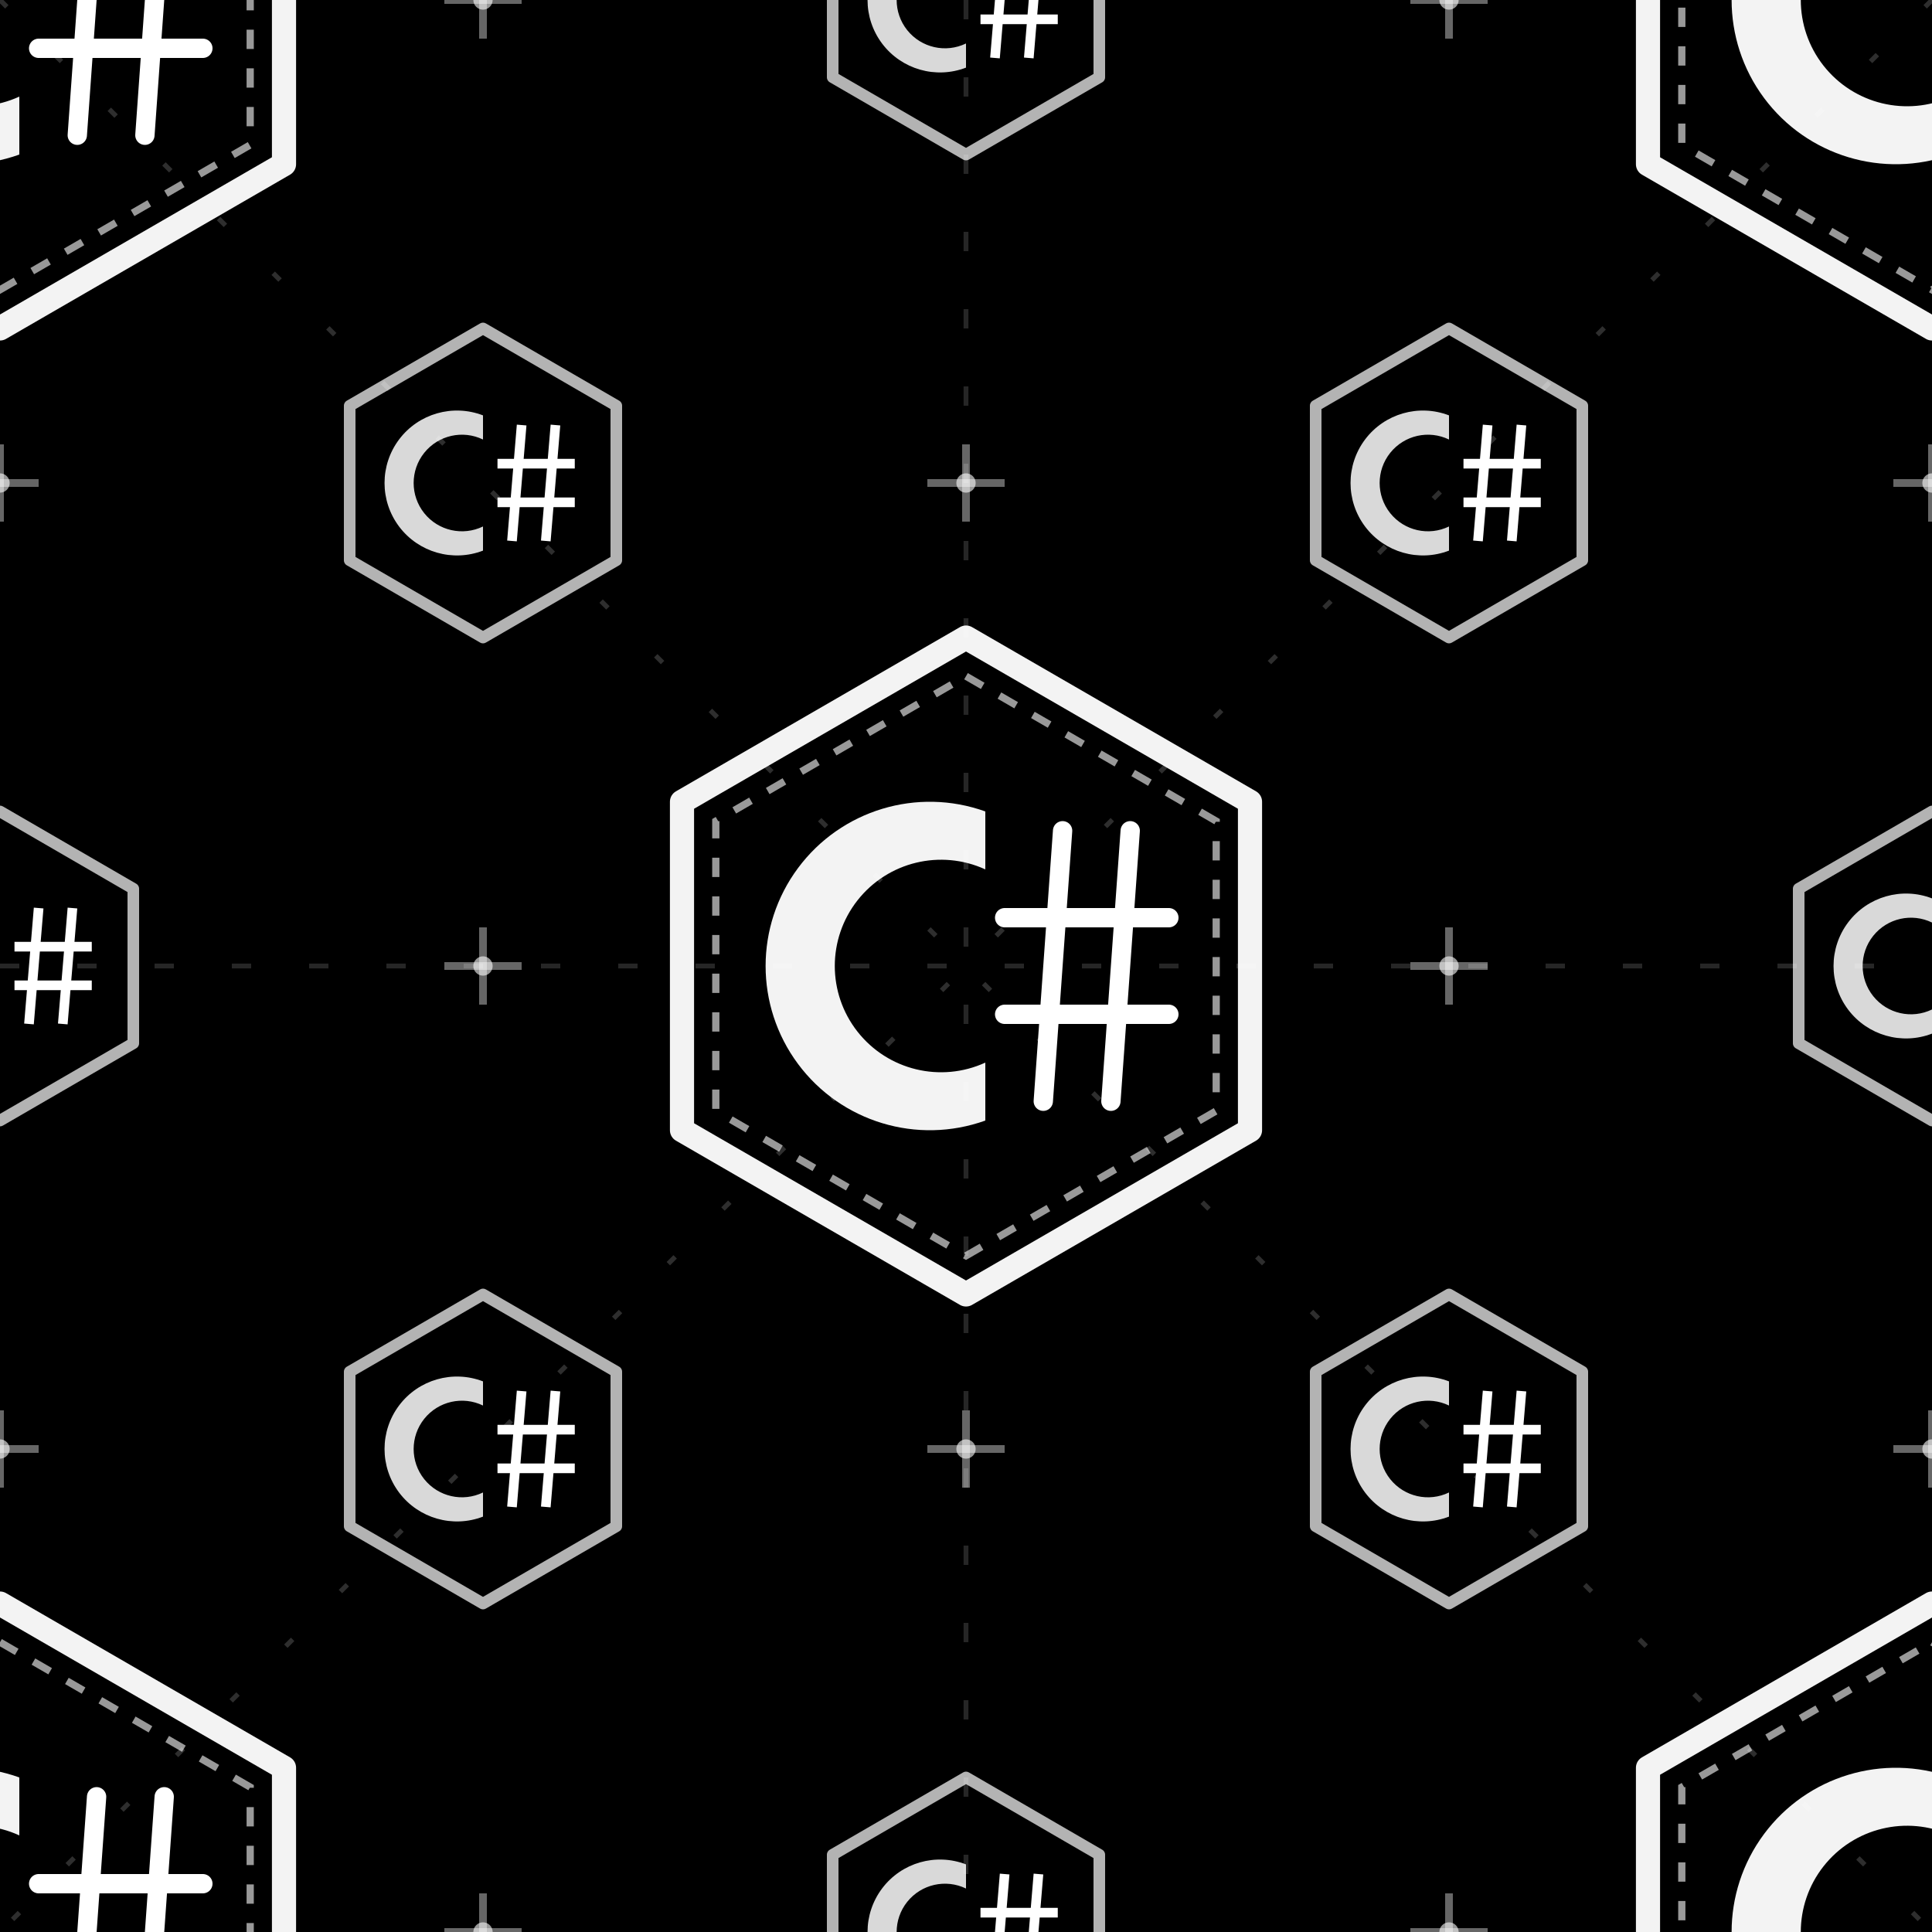
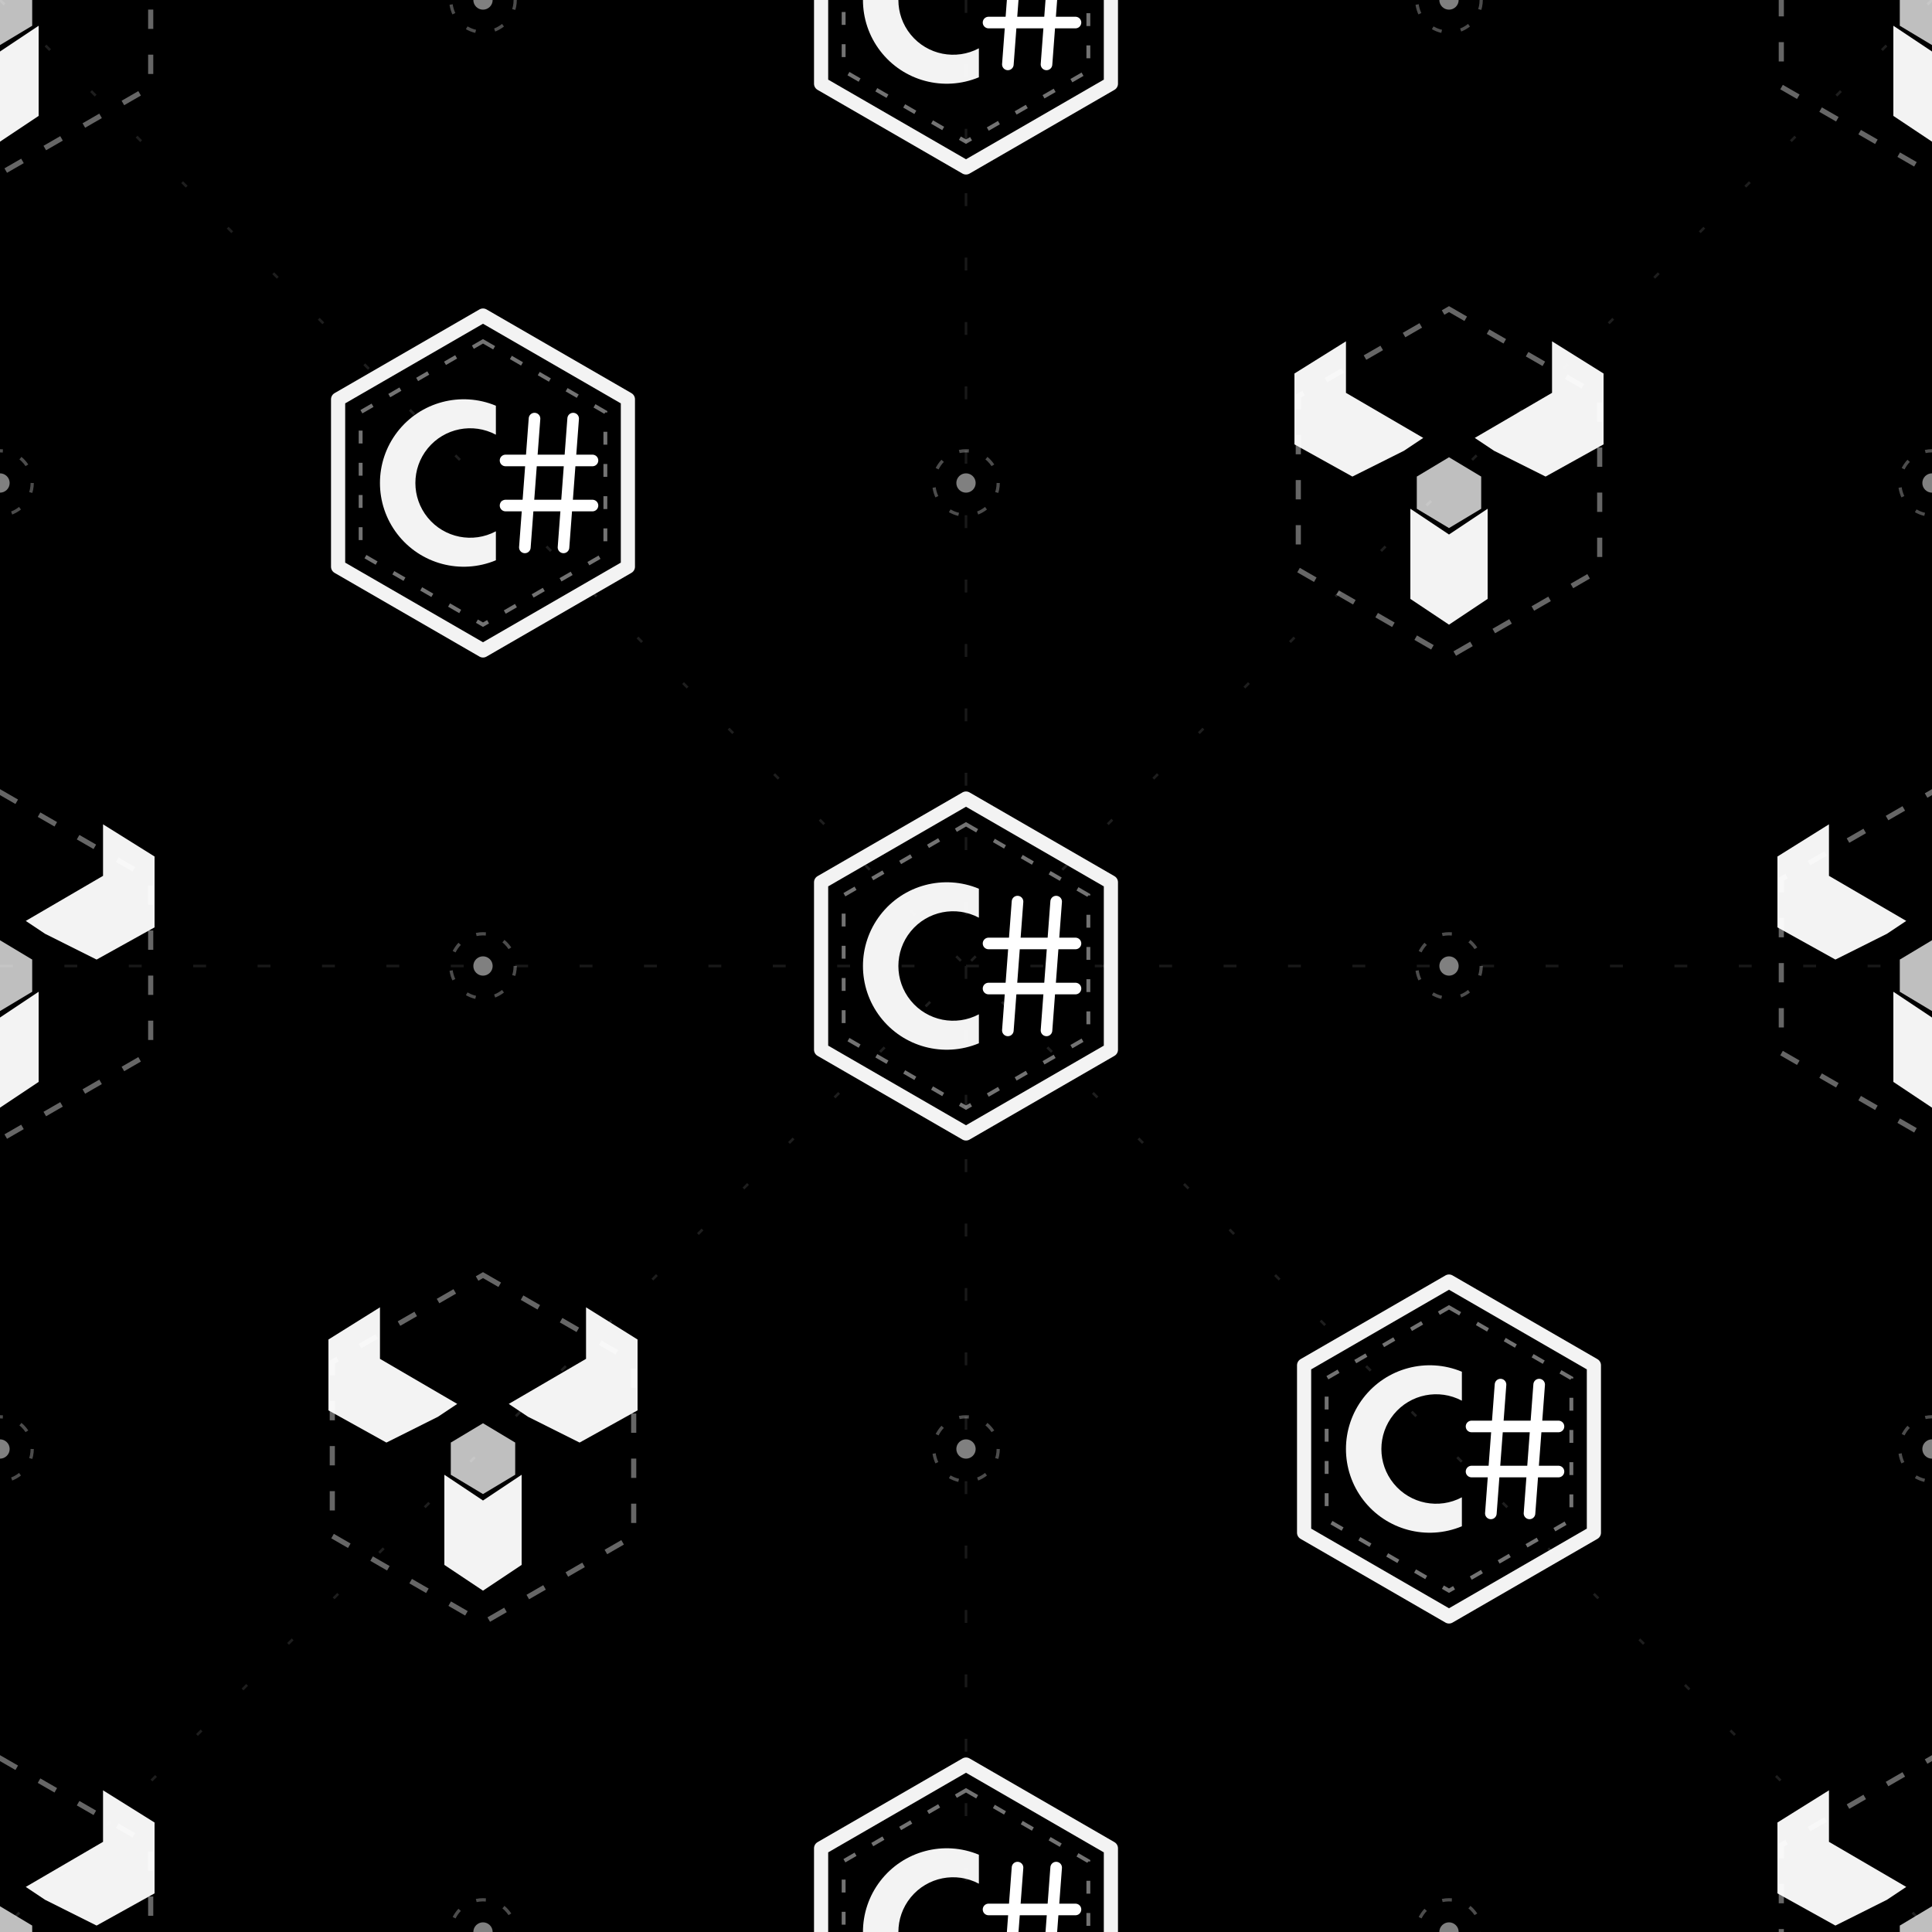
- <svg xmlns="http://www.w3.org/2000/svg" width="200" height="200" viewBox="0 0 200 200">
+ <svg xmlns="http://www.w3.org/2000/svg" width="300" height="300" viewBox="0 0 300 300">
  <defs>
-     <g id="csharp-logo-main">
-       <polygon points="0,-34 29.4,-17 29.4,17 0,34 -29.4,17 -29.4,-17" fill="none" stroke="#ffffff" stroke-width="2.5" stroke-linejoin="round" opacity="0.95" />
-       <polygon points="0,-30 25.9,-15 25.9,15 0,30 -25.9,15 -25.9,-15" fill="none" stroke="#ffffff" stroke-width="0.75" stroke-dasharray="2,2" opacity="0.6" />
-       <path d="M 2,-16 A 17,17 0 1 0 2,16 L 2,10 A 11,11 0 1 1 2,-10 Z" fill="#ffffff" opacity="0.95" />
-       <line x1="10" y1="-14" x2="8" y2="14" stroke="#ffffff" stroke-width="2" stroke-linecap="round" />
-       <line x1="17" y1="-14" x2="15" y2="14" stroke="#ffffff" stroke-width="2" stroke-linecap="round" />
-       <line x1="4" y1="-5" x2="21" y2="-5" stroke="#ffffff" stroke-width="2" stroke-linecap="round" />
-       <line x1="4" y1="5" x2="21" y2="5" stroke="#ffffff" stroke-width="2" stroke-linecap="round" />
+     <g id="csharp-logo">
+       <polygon points="0,-26 22.5,-13 22.5,13 0,26 -22.5,13 -22.5,-13" fill="none" stroke="#ffffff" stroke-width="2.2" stroke-linejoin="round" opacity="0.95" />
+       <polygon points="0,-22 19,-11 19,11 0,22 -19,11 -19,-11" fill="none" stroke="#ffffff" stroke-width="0.6" stroke-dasharray="2,3" opacity="0.45" />
+       <path d="M 2,-12 A 13,13 0 1 0 2,12 L 2,7.5 A 8.5,8.5 0 1 1 2,-7.5 Z" fill="#ffffff" opacity="0.95" />
+       <line x1="8" y1="-10" x2="6.5" y2="10" stroke="#ffffff" stroke-width="1.8" stroke-linecap="round" />
+       <line x1="14" y1="-10" x2="12.5" y2="10" stroke="#ffffff" stroke-width="1.8" stroke-linecap="round" />
+       <line x1="3.5" y1="-3.5" x2="17" y2="-3.5" stroke="#ffffff" stroke-width="1.8" stroke-linecap="round" />
+       <line x1="3.5" y1="3.5" x2="17" y2="3.5" stroke="#ffffff" stroke-width="1.8" stroke-linecap="round" />
    </g>
-     <g id="csharp-mini">
-       <polygon points="0,-16 13.8,-8 13.8,8 0,16 -13.8,8 -13.8,-8" fill="none" stroke="#ffffff" stroke-width="1.2" stroke-linejoin="round" opacity="0.7" />
-       <path d="M 0,-7 A 7.5,7.5 0 1 0 0,7 L 0,4.5 A 5,5 0 1 1 0,-4.5 Z" fill="#ffffff" opacity="0.85" />
-       <line x1="4" y1="-6" x2="3" y2="6" stroke="#ffffff" stroke-width="1" />
-       <line x1="7.5" y1="-6" x2="6.5" y2="6" stroke="#ffffff" stroke-width="1" />
-       <line x1="1.5" y1="-2" x2="9.5" y2="-2" stroke="#ffffff" stroke-width="1" />
-       <line x1="1.5" y1="2" x2="9.5" y2="2" stroke="#ffffff" stroke-width="1" />
+     <g id="unity-logo">
+       <path d="M 4,-7 L 16,-14 L 16,-22 L 24,-17 L 24,-6 L 15,-1 L 7,-5 Z" fill="#ffffff" opacity="0.95" />
+       <path d="M -4,-7 L -16,-14 L -16,-22 L -24,-17 L -24,-6 L -15,-1 L -7,-5 Z" fill="#ffffff" opacity="0.95" />
+       <path d="M -6,4 L -6,18 L 0,22 L 6,18 L 6,4 L 0,8 Z" fill="#ffffff" opacity="0.95" />
+       <polygon points="0,-4 5,-1 5,4 0,7 -5,4 -5,-1" fill="#ffffff" opacity="0.75" />
+       <polygon points="0,-27 23.4,-13.5 23.4,13.5 0,27 -23.4,13.5 -23.4,-13.5" fill="none" stroke="#ffffff" stroke-width="0.8" stroke-dasharray="3,4" opacity="0.4" />
    </g>
-     <g id="holo-cross">
-       <line x1="-4" y1="0" x2="4" y2="0" stroke="#ffffff" stroke-width="0.8" opacity="0.4" />
-       <line x1="0" y1="-4" x2="0" y2="4" stroke="#ffffff" stroke-width="0.8" opacity="0.4" />
-       <circle cx="0" cy="0" r="1" fill="#ffffff" opacity="0.6" />
+     <g id="holo-node">
+       <circle cx="0" cy="0" r="1.5" fill="#ffffff" opacity="0.5" />
+       <circle cx="0" cy="0" r="5" fill="none" stroke="#ffffff" stroke-width="0.5" stroke-dasharray="1.5,3" opacity="0.3" />
    </g>
  </defs>
-   <rect width="200" height="200" fill="#000000" />
-   <path d="M 0,0 L 200,200 M 200,0 L 0,200" stroke="#ffffff" stroke-width="0.5" stroke-dasharray="1,7" opacity="0.18" />
-   <path d="M 100,0 L 100,200 M 0,100 L 200,100" stroke="#ffffff" stroke-width="0.5" stroke-dasharray="2,6" opacity="0.15" />
-   <g transform="translate(100, 100)">
-     <use href="#csharp-logo-main" />
+   <rect width="300" height="300" fill="#000000" />
+   <path d="M 0,0 L 300,300 M 300,0 L 0,300" stroke="#ffffff" stroke-width="0.4" stroke-dasharray="1,9" opacity="0.12" />
+   <path d="M 150,0 L 150,300 M 0,150 L 300,150" stroke="#ffffff" stroke-width="0.4" stroke-dasharray="2,8" opacity="0.1" />
+   <g transform="translate(0, 0)">
+     <use href="#unity-logo" />
  </g>
-   <g transform="translate(0, 0)">
-     <use href="#csharp-logo-main" />
+   <g transform="translate(300, 0)">
+     <use href="#unity-logo" />
  </g>
-   <g transform="translate(200, 0)">
-     <use href="#csharp-logo-main" />
+   <g transform="translate(150, 0)">
+     <use href="#csharp-logo" />
  </g>
-   <g transform="translate(0, 200)">
-     <use href="#csharp-logo-main" />
+   <g transform="translate(75, 75)">
+     <use href="#csharp-logo" />
  </g>
-   <g transform="translate(200, 200)">
-     <use href="#csharp-logo-main" />
+   <g transform="translate(225, 75)">
+     <use href="#unity-logo" />
  </g>
-   <g transform="translate(100, 0)">
-     <use href="#csharp-mini" />
+   <g transform="translate(0, 150)">
+     <use href="#unity-logo" />
  </g>
-   <g transform="translate(100, 200)">
-     <use href="#csharp-mini" />
-   </g>
-   <g transform="translate(0, 100)">
-     <use href="#csharp-mini" />
-   </g>
-   <g transform="translate(200, 100)">
-     <use href="#csharp-mini" />
-   </g>
-   <g transform="translate(50, 50)">
-     <use href="#csharp-mini" />
-   </g>
-   <g transform="translate(150, 50)">
-     <use href="#csharp-mini" />
-   </g>
-   <g transform="translate(50, 150)">
-     <use href="#csharp-mini" />
+   <g transform="translate(300, 150)">
+     <use href="#unity-logo" />
  </g>
  <g transform="translate(150, 150)">
-     <use href="#csharp-mini" />
+     <use href="#csharp-logo" />
  </g>
-   <g transform="translate(50, 0)">
-     <use href="#holo-cross" />
+   <g transform="translate(75, 225)">
+     <use href="#unity-logo" />
  </g>
-   <g transform="translate(150, 0)">
-     <use href="#holo-cross" />
+   <g transform="translate(225, 225)">
+     <use href="#csharp-logo" />
  </g>
-   <g transform="translate(50, 200)">
-     <use href="#holo-cross" />
+   <g transform="translate(0, 300)">
+     <use href="#unity-logo" />
  </g>
-   <g transform="translate(150, 200)">
-     <use href="#holo-cross" />
+   <g transform="translate(300, 300)">
+     <use href="#unity-logo" />
  </g>
-   <g transform="translate(0, 50)">
-     <use href="#holo-cross" />
+   <g transform="translate(150, 300)">
+     <use href="#csharp-logo" />
  </g>
-   <g transform="translate(0, 150)">
-     <use href="#holo-cross" />
+   <g transform="translate(75, 0)">
+     <use href="#holo-node" />
  </g>
-   <g transform="translate(200, 50)">
-     <use href="#holo-cross" />
+   <g transform="translate(225, 0)">
+     <use href="#holo-node" />
  </g>
-   <g transform="translate(200, 150)">
-     <use href="#holo-cross" />
+   <g transform="translate(75, 150)">
+     <use href="#holo-node" />
  </g>
-   <g transform="translate(100, 50)">
-     <use href="#holo-cross" />
+   <g transform="translate(225, 150)">
+     <use href="#holo-node" />
  </g>
-   <g transform="translate(100, 150)">
-     <use href="#holo-cross" />
+   <g transform="translate(75, 300)">
+     <use href="#holo-node" />
  </g>
-   <g transform="translate(50, 100)">
-     <use href="#holo-cross" />
+   <g transform="translate(225, 300)">
+     <use href="#holo-node" />
  </g>
-   <g transform="translate(150, 100)">
-     <use href="#holo-cross" />
+   <g transform="translate(0, 75)">
+     <use href="#holo-node" />
+   </g>
+   <g transform="translate(150, 75)">
+     <use href="#holo-node" />
+   </g>
+   <g transform="translate(300, 75)">
+     <use href="#holo-node" />
+   </g>
+   <g transform="translate(0, 225)">
+     <use href="#holo-node" />
+   </g>
+   <g transform="translate(150, 225)">
+     <use href="#holo-node" />
+   </g>
+   <g transform="translate(300, 225)">
+     <use href="#holo-node" />
  </g>
</svg>
